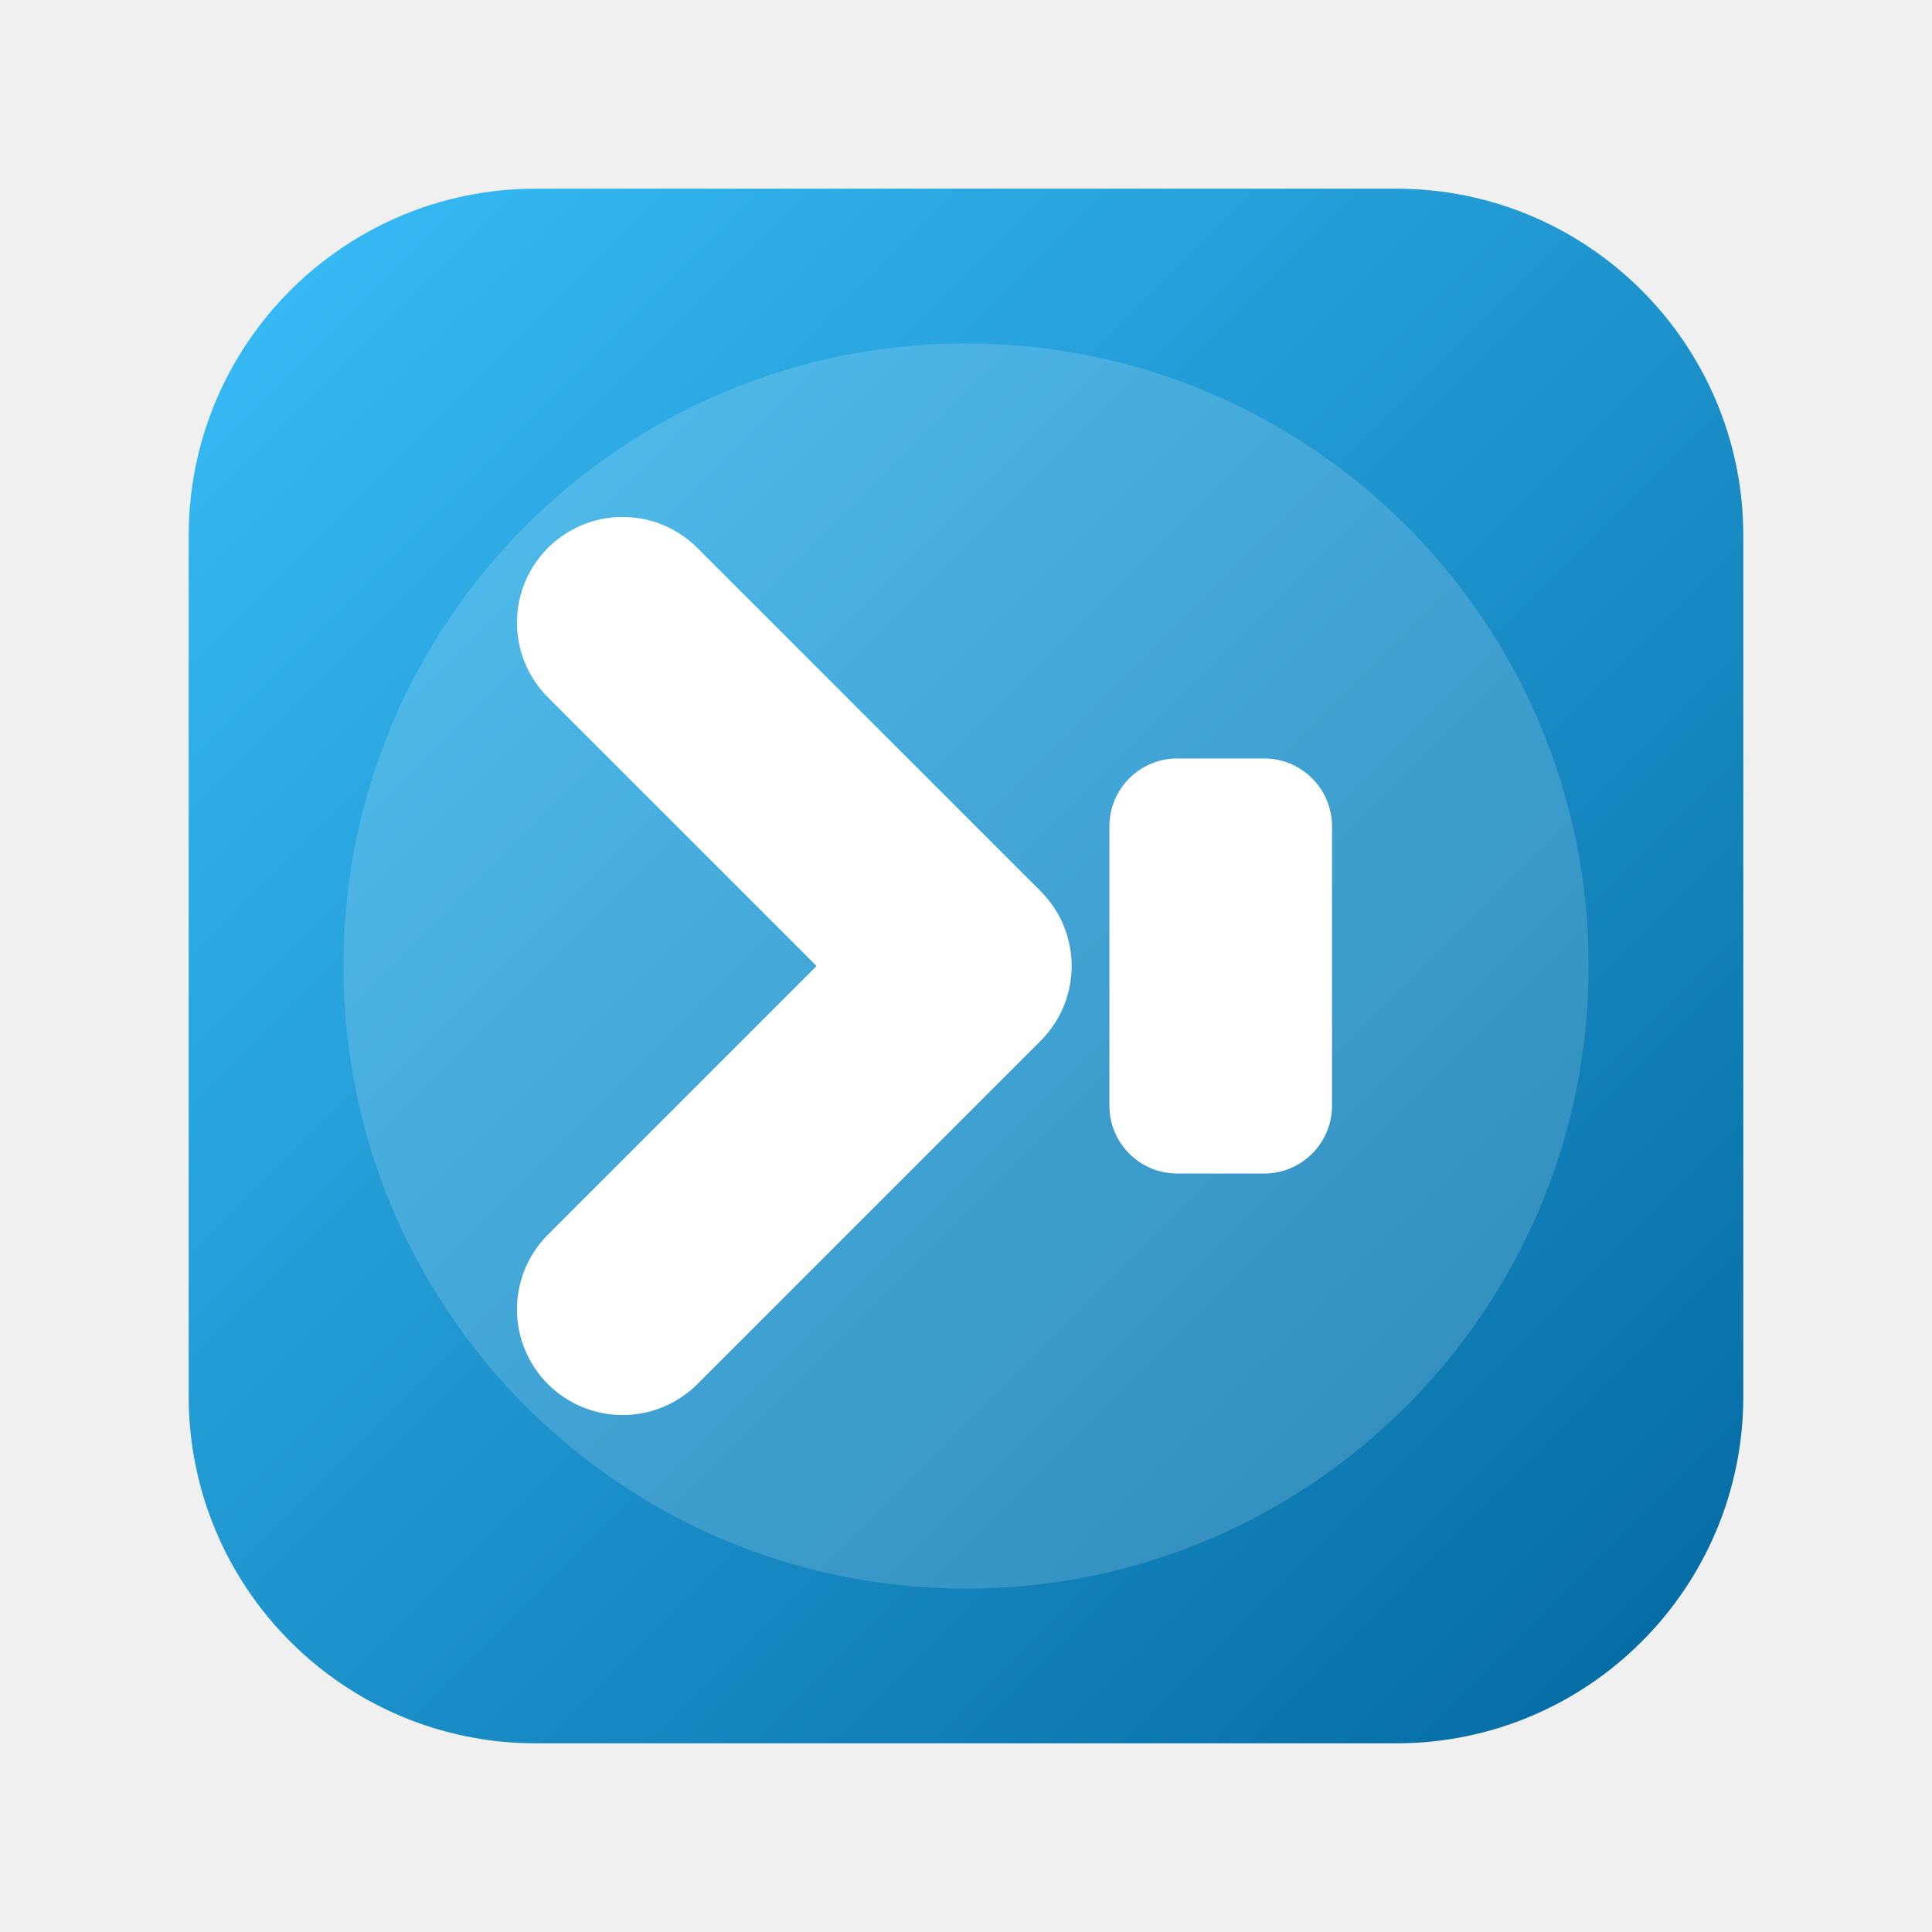
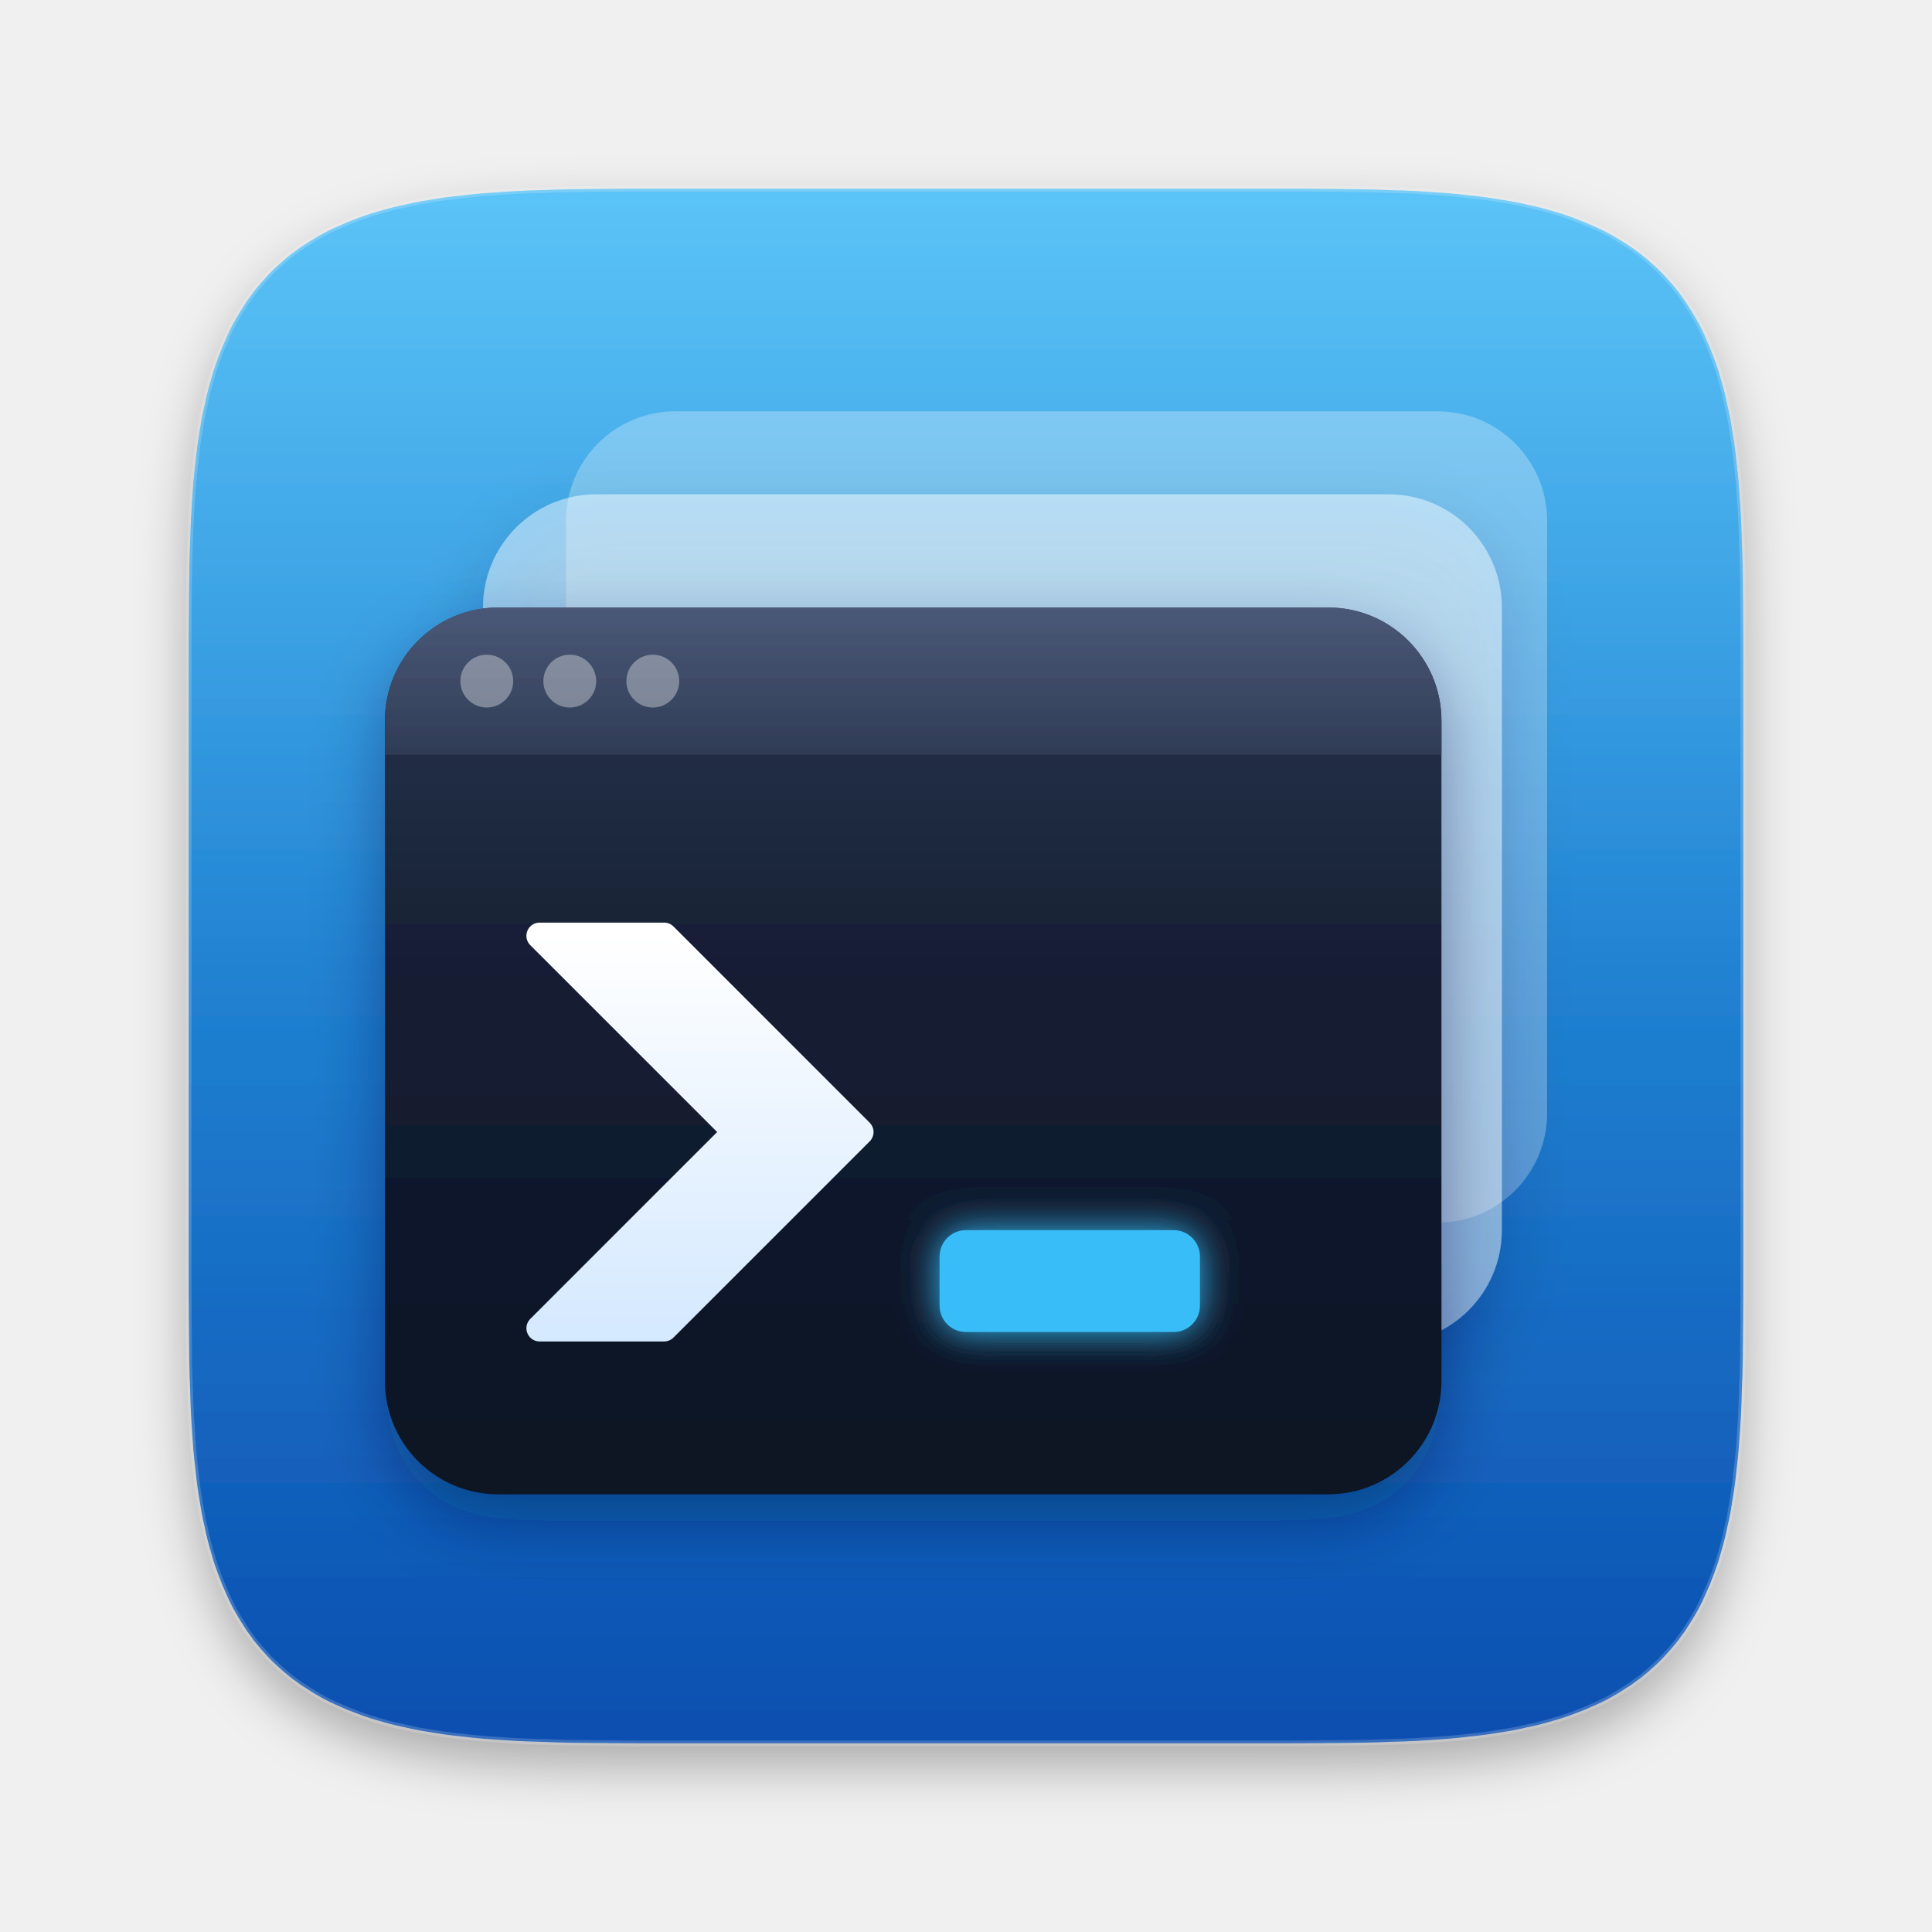
<svg xmlns="http://www.w3.org/2000/svg" width="1024" height="1024" viewBox="0 0 1024 1024">
  <defs>
-     <linearGradient id="bg" x1="0" y1="0" x2="1" y2="1">
-       <stop offset="0" stop-color="#38bdf8" />
-       <stop offset="1" stop-color="#0369a1" />
+     <linearGradient id="bg" x1="0" y1="0" x2="0" y2="1">
+       <stop offset="0" stop-color="#38b6f5" />
+       <stop offset="1" stop-color="#0a4fb0" />
    </linearGradient>
+     <linearGradient id="sheen" x1="0" y1="0" x2="0" y2="1">
+       <stop offset="0" stop-color="#fff" stop-opacity="0.22" />
+       <stop offset="0.5" stop-color="#fff" stop-opacity="0" />
+     </linearGradient>
+     <filter id="iconShadow" x="-10%" y="-10%" width="120%" height="125%">
+       <feDropShadow dx="0" dy="12" stdDeviation="14" flood-color="#000" flood-opacity="0.30" />
+     </filter>
+     <filter id="glyphShadow" x="-20%" y="-20%" width="140%" height="150%">
+       <feDropShadow dx="0" dy="14" stdDeviation="18" flood-color="#041a3d" flood-opacity="0.40" />
+     </filter>
+     <clipPath id="bodyClip">
+       <path d="M924.0 376.0 L924.0 339.6 L923.9 324.5 L923.8 312.9 L923.7 303.1 L923.5 294.5 L923.2 286.8 L923.0 279.7 L922.7 273.1 L922.3 266.9 L921.9 261.0 L921.5 255.5 L921.0 250.2 L920.4 245.1 L919.9 240.3 L919.3 235.6 L918.6 231.1 L917.9 226.8 L917.2 222.6 L916.4 218.5 L915.5 214.6 L914.7 210.8 L913.8 207.1 L912.8 203.5 L911.8 200.0 L910.8 196.6 L909.7 193.3 L908.5 190.0 L907.3 186.9 L906.1 183.8 L904.8 180.9 L903.5 177.9 L902.2 175.1 L900.8 172.3 L899.3 169.6 L897.8 167.0 L896.2 164.4 L894.6 161.9 L893.0 159.4 L891.3 157.1 L889.6 154.7 L887.8 152.5 L885.9 150.2 L884.0 148.1 L882.1 146.0 L880.1 143.9 L878.0 141.9 L875.9 140.0 L873.8 138.1 L871.5 136.2 L869.3 134.4 L866.9 132.7 L864.6 131.0 L862.1 129.4 L859.6 127.8 L857.0 126.2 L854.4 124.7 L851.7 123.2 L848.9 121.8 L846.1 120.5 L843.1 119.2 L840.2 117.9 L837.1 116.7 L834.0 115.5 L830.7 114.3 L827.4 113.2 L824.0 112.2 L820.5 111.2 L816.9 110.2 L813.2 109.3 L809.4 108.5 L805.5 107.6 L801.4 106.8 L797.2 106.1 L792.9 105.4 L788.4 104.7 L783.7 104.1 L778.9 103.6 L773.8 103.0 L768.5 102.5 L763.0 102.1 L757.1 101.7 L750.9 101.3 L744.3 101.0 L737.2 100.8 L729.5 100.5 L720.9 100.3 L711.1 100.2 L699.5 100.1 L684.4 100.0 L648.0 100.0 L376.0 100.0 L339.6 100.0 L324.5 100.1 L312.9 100.2 L303.1 100.3 L294.5 100.5 L286.8 100.8 L279.7 101.0 L273.1 101.3 L266.9 101.7 L261.0 102.1 L255.5 102.5 L250.2 103.0 L245.1 103.6 L240.3 104.1 L235.6 104.7 L231.1 105.4 L226.8 106.1 L222.6 106.8 L218.5 107.6 L214.6 108.5 L210.8 109.3 L207.1 110.2 L203.5 111.2 L200.0 112.2 L196.6 113.2 L193.3 114.3 L190.0 115.5 L186.9 116.7 L183.8 117.9 L180.9 119.2 L177.9 120.5 L175.1 121.8 L172.3 123.2 L169.6 124.7 L167.0 126.2 L164.4 127.8 L161.9 129.4 L159.4 131.0 L157.1 132.7 L154.7 134.4 L152.5 136.2 L150.2 138.1 L148.1 140.0 L146.0 141.9 L143.9 143.9 L141.9 146.0 L140.0 148.1 L138.1 150.2 L136.2 152.5 L134.4 154.7 L132.7 157.1 L131.0 159.4 L129.4 161.9 L127.8 164.4 L126.2 167.0 L124.7 169.6 L123.2 172.3 L121.8 175.1 L120.5 177.9 L119.2 180.9 L117.9 183.8 L116.7 186.9 L115.5 190.0 L114.3 193.3 L113.2 196.6 L112.2 200.0 L111.2 203.5 L110.2 207.1 L109.3 210.8 L108.5 214.6 L107.6 218.5 L106.8 222.6 L106.1 226.8 L105.4 231.1 L104.7 235.6 L104.1 240.3 L103.6 245.1 L103.0 250.2 L102.5 255.5 L102.1 261.0 L101.7 266.9 L101.3 273.1 L101.0 279.7 L100.8 286.8 L100.5 294.5 L100.3 303.1 L100.2 312.9 L100.1 324.5 L100.0 339.6 L100.0 376.0 L100.0 648.0 L100.0 684.4 L100.1 699.5 L100.2 711.1 L100.3 720.9 L100.5 729.5 L100.8 737.2 L101.0 744.3 L101.3 750.9 L101.7 757.1 L102.1 763.0 L102.5 768.5 L103.0 773.8 L103.6 778.9 L104.1 783.7 L104.7 788.4 L105.4 792.9 L106.1 797.2 L106.8 801.4 L107.6 805.5 L108.5 809.4 L109.3 813.2 L110.2 816.9 L111.2 820.5 L112.2 824.0 L113.2 827.4 L114.3 830.7 L115.5 834.0 L116.7 837.1 L117.9 840.2 L119.2 843.1 L120.5 846.1 L121.8 848.9 L123.2 851.7 L124.7 854.4 L126.2 857.0 L127.8 859.6 L129.4 862.1 L131.0 864.6 L132.7 866.9 L134.4 869.3 L136.2 871.5 L138.1 873.8 L140.0 875.9 L141.9 878.0 L143.9 880.1 L146.0 882.1 L148.1 884.0 L150.2 885.9 L152.5 887.8 L154.7 889.6 L157.1 891.3 L159.4 893.0 L161.9 894.6 L164.4 896.2 L167.0 897.8 L169.6 899.3 L172.3 900.8 L175.1 902.2 L177.9 903.5 L180.9 904.8 L183.8 906.1 L186.9 907.3 L190.0 908.5 L193.3 909.7 L196.6 910.8 L200.0 911.8 L203.5 912.8 L207.1 913.8 L210.8 914.7 L214.6 915.5 L218.5 916.4 L222.6 917.2 L226.8 917.9 L231.1 918.6 L235.6 919.3 L240.3 919.9 L245.1 920.4 L250.2 921.0 L255.5 921.5 L261.0 921.9 L266.9 922.3 L273.1 922.7 L279.7 923.0 L286.8 923.2 L294.5 923.5 L303.1 923.7 L312.9 923.8 L324.5 923.9 L339.6 924.0 L376.0 924.0 L648.0 924.0 L684.4 924.0 L699.5 923.9 L711.1 923.8 L720.9 923.7 L729.5 923.5 L737.2 923.2 L744.3 923.0 L750.9 922.7 L757.1 922.3 L763.0 921.9 L768.5 921.5 L773.8 921.0 L778.9 920.4 L783.7 919.9 L788.4 919.3 L792.9 918.6 L797.2 917.9 L801.4 917.2 L805.5 916.4 L809.4 915.5 L813.2 914.7 L816.9 913.8 L820.5 912.8 L824.0 911.8 L827.4 910.8 L830.7 909.7 L834.0 908.5 L837.1 907.3 L840.2 906.1 L843.1 904.8 L846.1 903.5 L848.9 902.2 L851.7 900.8 L854.4 899.3 L857.0 897.8 L859.6 896.2 L862.1 894.6 L864.6 893.0 L866.9 891.3 L869.3 889.6 L871.5 887.8 L873.8 885.9 L875.9 884.0 L878.0 882.1 L880.1 880.1 L882.1 878.0 L884.0 875.9 L885.9 873.8 L887.8 871.5 L889.6 869.3 L891.3 866.9 L893.0 864.6 L894.6 862.1 L896.2 859.6 L897.8 857.0 L899.3 854.4 L900.8 851.7 L902.2 848.9 L903.5 846.1 L904.8 843.1 L906.1 840.2 L907.3 837.1 L908.5 834.0 L909.7 830.7 L910.8 827.4 L911.8 824.0 L912.8 820.5 L913.8 816.9 L914.7 813.2 L915.5 809.4 L916.4 805.5 L917.2 801.4 L917.9 797.2 L918.6 792.9 L919.3 788.4 L919.9 783.7 L920.4 778.9 L921.0 773.8 L921.5 768.5 L921.9 763.0 L922.3 757.1 L922.7 750.9 L923.0 744.3 L923.2 737.2 L923.5 729.5 L923.7 720.9 L923.8 711.1 L923.9 699.5 L924.0 684.4 L924.0 648.0 Z" />
+     </clipPath>
+     <linearGradient id="screen" x1="0" y1="0" x2="0" y2="1">
+       <stop offset="0" stop-color="#1c2740" />
+       <stop offset="1" stop-color="#0a1222" />
+     </linearGradient>
+     <linearGradient id="bar" x1="0" y1="0" x2="0" y2="1">
+       <stop offset="0" stop-color="#3a4a6b" />
+       <stop offset="1" stop-color="#26324d" />
+     </linearGradient>
+     <linearGradient id="paper" x1="0" y1="0" x2="0" y2="1">
+       <stop offset="0" stop-color="#ffffff" />
+       <stop offset="1" stop-color="#e3eefa" />
+     </linearGradient>
+     <linearGradient id="paperBar" x1="0" y1="0" x2="0" y2="1">
+       <stop offset="0" stop-color="#f3f7fc" />
+       <stop offset="1" stop-color="#dbe6f3" />
+     </linearGradient>
+     <linearGradient id="glyphW" x1="0" y1="0" x2="0" y2="1">
+       <stop offset="0" stop-color="#ffffff" />
+       <stop offset="1" stop-color="#d5e9ff" />
+     </linearGradient>
+     <filter id="glow" x="-50%" y="-100%" width="200%" height="300%">
+       <feGaussianBlur stdDeviation="10" result="b" />
+       <feMerge>
+         <feMergeNode in="b" />
+         <feMergeNode in="SourceGraphic" />
+       </feMerge>
+     </filter>
+     <clipPath id="win">
+       <rect x="212" y="262" width="600" height="500" rx="64" />
+     </clipPath>
  </defs>
-   <rect x="100" y="100" width="824" height="824" rx="184" fill="url(#bg)" />
-   <circle cx="512" cy="512" r="330" fill="#fff" fill-opacity="0.16" />
-   <path d="M330 330 L512 512 L330 694" fill="none" stroke="#fff" stroke-width="112" stroke-linecap="round" stroke-linejoin="round" />
-   <rect x="588" y="402" width="118" height="220" rx="36" fill="#fff" />
+   <path d="M924.0 376.0 L924.0 339.6 L923.9 324.5 L923.8 312.9 L923.7 303.1 L923.5 294.5 L923.2 286.8 L923.0 279.7 L922.7 273.1 L922.3 266.9 L921.9 261.0 L921.5 255.5 L921.0 250.2 L920.4 245.1 L919.9 240.3 L919.3 235.6 L918.6 231.1 L917.9 226.8 L917.2 222.6 L916.4 218.5 L915.5 214.6 L914.7 210.8 L913.8 207.1 L912.8 203.5 L911.8 200.0 L910.8 196.6 L909.7 193.3 L908.5 190.0 L907.3 186.9 L906.1 183.8 L904.8 180.9 L903.5 177.9 L902.2 175.1 L900.8 172.3 L899.3 169.6 L897.8 167.0 L896.2 164.4 L894.6 161.9 L893.0 159.4 L891.3 157.1 L889.6 154.7 L887.8 152.5 L885.9 150.2 L884.0 148.1 L882.1 146.0 L880.1 143.9 L878.0 141.9 L875.9 140.0 L873.8 138.1 L871.5 136.2 L869.3 134.4 L866.9 132.7 L864.6 131.0 L862.1 129.4 L859.6 127.8 L857.0 126.2 L854.4 124.7 L851.7 123.2 L848.9 121.8 L846.1 120.5 L843.1 119.2 L840.2 117.9 L837.1 116.7 L834.0 115.5 L830.7 114.3 L827.4 113.2 L824.0 112.2 L820.5 111.2 L816.9 110.2 L813.2 109.3 L809.4 108.5 L805.5 107.6 L801.4 106.8 L797.2 106.1 L792.9 105.4 L788.4 104.7 L783.7 104.1 L778.9 103.6 L773.8 103.0 L768.5 102.5 L763.0 102.1 L757.1 101.7 L750.9 101.3 L744.3 101.0 L737.2 100.8 L729.5 100.5 L720.9 100.3 L711.1 100.2 L699.5 100.1 L684.4 100.0 L648.0 100.0 L376.0 100.0 L339.6 100.0 L324.5 100.1 L312.9 100.2 L303.1 100.3 L294.5 100.5 L286.8 100.8 L279.7 101.0 L273.1 101.3 L266.9 101.7 L261.0 102.1 L255.5 102.5 L250.2 103.0 L245.1 103.6 L240.3 104.1 L235.6 104.7 L231.1 105.4 L226.8 106.1 L222.6 106.8 L218.5 107.6 L214.6 108.5 L210.8 109.3 L207.1 110.2 L203.5 111.2 L200.0 112.2 L196.6 113.2 L193.3 114.3 L190.0 115.5 L186.9 116.7 L183.8 117.9 L180.9 119.2 L177.9 120.5 L175.1 121.8 L172.3 123.2 L169.6 124.7 L167.0 126.2 L164.4 127.8 L161.9 129.4 L159.4 131.0 L157.1 132.7 L154.7 134.4 L152.5 136.2 L150.2 138.1 L148.1 140.0 L146.0 141.9 L143.9 143.9 L141.9 146.0 L140.0 148.1 L138.1 150.2 L136.2 152.5 L134.4 154.7 L132.7 157.1 L131.0 159.4 L129.4 161.9 L127.8 164.4 L126.2 167.0 L124.7 169.6 L123.2 172.3 L121.8 175.1 L120.5 177.9 L119.2 180.9 L117.9 183.8 L116.7 186.9 L115.5 190.0 L114.3 193.3 L113.2 196.6 L112.2 200.0 L111.2 203.5 L110.2 207.1 L109.3 210.8 L108.5 214.6 L107.6 218.5 L106.8 222.6 L106.1 226.8 L105.4 231.1 L104.7 235.6 L104.1 240.3 L103.6 245.1 L103.0 250.2 L102.5 255.5 L102.1 261.0 L101.7 266.9 L101.3 273.1 L101.0 279.7 L100.8 286.8 L100.5 294.5 L100.3 303.1 L100.2 312.9 L100.1 324.5 L100.0 339.6 L100.0 376.0 L100.0 648.0 L100.0 684.4 L100.1 699.5 L100.2 711.1 L100.3 720.9 L100.5 729.5 L100.8 737.2 L101.0 744.3 L101.3 750.9 L101.7 757.1 L102.1 763.0 L102.5 768.5 L103.0 773.8 L103.6 778.9 L104.1 783.7 L104.7 788.4 L105.4 792.9 L106.1 797.2 L106.8 801.4 L107.6 805.5 L108.5 809.4 L109.3 813.2 L110.2 816.9 L111.2 820.5 L112.2 824.0 L113.2 827.4 L114.3 830.7 L115.5 834.0 L116.7 837.1 L117.9 840.2 L119.2 843.1 L120.5 846.1 L121.8 848.9 L123.2 851.7 L124.7 854.4 L126.2 857.0 L127.8 859.6 L129.4 862.1 L131.0 864.6 L132.7 866.9 L134.4 869.3 L136.2 871.5 L138.1 873.8 L140.0 875.9 L141.9 878.0 L143.9 880.1 L146.0 882.1 L148.1 884.0 L150.2 885.9 L152.5 887.8 L154.7 889.6 L157.1 891.3 L159.4 893.0 L161.9 894.6 L164.4 896.2 L167.0 897.8 L169.6 899.3 L172.3 900.8 L175.1 902.2 L177.9 903.5 L180.9 904.8 L183.8 906.1 L186.9 907.3 L190.0 908.5 L193.3 909.7 L196.6 910.8 L200.0 911.8 L203.5 912.8 L207.1 913.8 L210.8 914.7 L214.6 915.5 L218.5 916.4 L222.6 917.2 L226.8 917.9 L231.1 918.6 L235.6 919.3 L240.3 919.9 L245.1 920.4 L250.2 921.0 L255.5 921.5 L261.0 921.9 L266.9 922.3 L273.1 922.7 L279.7 923.0 L286.8 923.2 L294.5 923.5 L303.1 923.7 L312.9 923.8 L324.5 923.9 L339.6 924.0 L376.0 924.0 L648.0 924.0 L684.4 924.0 L699.5 923.9 L711.1 923.8 L720.9 923.7 L729.5 923.5 L737.2 923.2 L744.3 923.0 L750.9 922.7 L757.1 922.3 L763.0 921.9 L768.5 921.5 L773.8 921.0 L778.9 920.4 L783.7 919.9 L788.4 919.3 L792.9 918.6 L797.2 917.9 L801.4 917.2 L805.5 916.4 L809.4 915.5 L813.2 914.7 L816.9 913.8 L820.5 912.8 L824.0 911.8 L827.4 910.8 L830.7 909.7 L834.0 908.5 L837.1 907.3 L840.2 906.1 L843.1 904.8 L846.1 903.5 L848.9 902.2 L851.7 900.8 L854.4 899.3 L857.0 897.8 L859.6 896.2 L862.1 894.6 L864.6 893.0 L866.9 891.3 L869.3 889.6 L871.5 887.8 L873.8 885.9 L875.9 884.0 L878.0 882.1 L880.1 880.1 L882.1 878.0 L884.0 875.9 L885.9 873.8 L887.8 871.5 L889.6 869.3 L891.3 866.9 L893.0 864.6 L894.6 862.1 L896.2 859.6 L897.8 857.0 L899.3 854.4 L900.8 851.7 L902.2 848.9 L903.5 846.1 L904.8 843.1 L906.1 840.2 L907.3 837.1 L908.5 834.0 L909.7 830.7 L910.8 827.4 L911.8 824.0 L912.8 820.5 L913.8 816.9 L914.7 813.2 L915.5 809.4 L916.4 805.5 L917.2 801.4 L917.9 797.2 L918.6 792.9 L919.3 788.4 L919.9 783.7 L920.4 778.9 L921.0 773.8 L921.5 768.5 L921.9 763.0 L922.3 757.1 L922.7 750.9 L923.0 744.3 L923.2 737.2 L923.5 729.5 L923.7 720.9 L923.8 711.1 L923.9 699.5 L924.0 684.4 L924.0 648.0 Z" fill="url(#bg)" filter="url(#iconShadow)" />
+   <g clip-path="url(#bodyClip)">
+     <g>
+       <g transform="translate(0 22)">
+         <rect x="300" y="196" width="520" height="430" rx="58" fill="#fff" fill-opacity="0.28" />
+         <rect x="256" y="240" width="540" height="450" rx="60" fill="#fff" fill-opacity="0.45" filter="url(#glyphShadow)" />
+         <g filter="url(#glyphShadow)">
+           <rect x="204" y="300" width="560" height="470" rx="60" fill="url(#screen)" />
+           <path d="M204 378 V360 A60 60 0 0 1 264 300 H704 A60 60 0 0 1 764 360 V378 Z" fill="url(#bar)" />
+           <g fill="#ffffff" fill-opacity="0.35">
+             <circle cx="258" cy="339.0" r="14" />
+             <circle cx="302" cy="339.0" r="14" />
+             <circle cx="346" cy="339.0" r="14" />
+           </g>
+           <path d="M286 474 L352 474 L456 578 L352 682 L286 682 L390 578 Z" fill="url(#glyphW)" stroke="url(#glyphW)" stroke-width="14" stroke-linejoin="round" />
+           <rect x="498" y="630" width="138" height="54" rx="14" fill="#38bdf8" filter="url(#glow)" />
+         </g>
+       </g>
+     </g>
+     <rect width="1024" height="1024" fill="url(#sheen)" />
+   </g>
+   <path d="M924.0 376.0 L924.0 339.6 L923.9 324.5 L923.8 312.9 L923.7 303.1 L923.5 294.5 L923.2 286.8 L923.0 279.7 L922.7 273.1 L922.3 266.9 L921.9 261.0 L921.5 255.5 L921.0 250.2 L920.4 245.1 L919.9 240.3 L919.3 235.6 L918.6 231.1 L917.9 226.8 L917.2 222.6 L916.4 218.5 L915.5 214.6 L914.7 210.8 L913.8 207.1 L912.8 203.5 L911.8 200.0 L910.8 196.6 L909.7 193.3 L908.5 190.0 L907.3 186.9 L906.1 183.8 L904.8 180.9 L903.5 177.9 L902.2 175.1 L900.8 172.3 L899.3 169.6 L897.8 167.0 L896.2 164.4 L894.6 161.9 L893.0 159.4 L891.3 157.1 L889.6 154.7 L887.8 152.5 L885.9 150.2 L884.0 148.1 L882.1 146.0 L880.1 143.9 L878.0 141.9 L875.9 140.0 L873.8 138.1 L871.5 136.2 L869.3 134.4 L866.9 132.7 L864.6 131.0 L862.1 129.4 L859.6 127.8 L857.0 126.2 L854.4 124.7 L851.7 123.2 L848.9 121.8 L846.1 120.5 L843.1 119.2 L840.2 117.9 L837.1 116.7 L834.0 115.5 L830.7 114.3 L827.4 113.2 L824.0 112.2 L820.5 111.2 L816.9 110.2 L813.2 109.3 L809.4 108.5 L805.5 107.6 L801.4 106.8 L797.2 106.1 L792.9 105.4 L788.4 104.7 L783.7 104.1 L778.9 103.6 L773.8 103.0 L768.5 102.5 L763.0 102.1 L757.1 101.7 L750.9 101.3 L744.3 101.0 L737.2 100.8 L729.5 100.5 L720.9 100.3 L711.1 100.2 L699.5 100.1 L684.4 100.0 L648.0 100.0 L376.0 100.0 L339.6 100.0 L324.5 100.1 L312.9 100.2 L303.1 100.3 L294.5 100.5 L286.8 100.8 L279.7 101.0 L273.1 101.3 L266.9 101.7 L261.0 102.1 L255.5 102.5 L250.2 103.0 L245.1 103.6 L240.3 104.1 L235.6 104.7 L231.1 105.4 L226.8 106.1 L222.6 106.8 L218.5 107.6 L214.6 108.5 L210.8 109.3 L207.1 110.2 L203.5 111.2 L200.0 112.2 L196.6 113.2 L193.3 114.3 L190.0 115.5 L186.9 116.7 L183.8 117.9 L180.9 119.2 L177.9 120.5 L175.1 121.8 L172.3 123.2 L169.6 124.7 L167.0 126.2 L164.4 127.8 L161.9 129.4 L159.4 131.0 L157.1 132.7 L154.7 134.4 L152.5 136.2 L150.2 138.1 L148.1 140.0 L146.0 141.9 L143.9 143.9 L141.9 146.0 L140.0 148.1 L138.1 150.2 L136.2 152.5 L134.4 154.7 L132.7 157.1 L131.0 159.4 L129.4 161.9 L127.8 164.4 L126.2 167.0 L124.7 169.6 L123.2 172.3 L121.8 175.1 L120.5 177.9 L119.2 180.9 L117.9 183.8 L116.7 186.9 L115.5 190.0 L114.3 193.3 L113.2 196.6 L112.2 200.0 L111.2 203.5 L110.2 207.1 L109.3 210.8 L108.5 214.6 L107.6 218.5 L106.8 222.6 L106.1 226.8 L105.4 231.1 L104.7 235.6 L104.1 240.3 L103.6 245.1 L103.0 250.2 L102.5 255.5 L102.1 261.0 L101.7 266.9 L101.3 273.1 L101.0 279.7 L100.8 286.8 L100.5 294.5 L100.3 303.1 L100.2 312.9 L100.1 324.5 L100.0 339.6 L100.0 376.0 L100.0 648.0 L100.0 684.4 L100.1 699.5 L100.2 711.1 L100.3 720.9 L100.5 729.5 L100.8 737.2 L101.0 744.3 L101.3 750.9 L101.7 757.1 L102.1 763.0 L102.5 768.5 L103.0 773.8 L103.6 778.9 L104.1 783.7 L104.7 788.4 L105.4 792.9 L106.1 797.2 L106.8 801.4 L107.6 805.5 L108.5 809.4 L109.3 813.2 L110.2 816.9 L111.2 820.5 L112.2 824.0 L113.2 827.4 L114.3 830.7 L115.5 834.0 L116.7 837.1 L117.9 840.2 L119.2 843.1 L120.5 846.1 L121.8 848.9 L123.2 851.7 L124.7 854.4 L126.2 857.0 L127.8 859.6 L129.4 862.1 L131.0 864.6 L132.7 866.9 L134.4 869.3 L136.2 871.5 L138.1 873.8 L140.0 875.9 L141.9 878.0 L143.9 880.1 L146.0 882.1 L148.1 884.0 L150.2 885.9 L152.5 887.8 L154.7 889.6 L157.1 891.3 L159.4 893.0 L161.9 894.6 L164.4 896.2 L167.0 897.8 L169.6 899.3 L172.3 900.8 L175.1 902.2 L177.9 903.5 L180.9 904.8 L183.8 906.1 L186.9 907.3 L190.0 908.5 L193.3 909.7 L196.6 910.8 L200.0 911.8 L203.5 912.8 L207.1 913.8 L210.8 914.7 L214.6 915.5 L218.5 916.4 L222.6 917.2 L226.8 917.9 L231.1 918.6 L235.6 919.3 L240.3 919.9 L245.1 920.4 L250.2 921.0 L255.5 921.5 L261.0 921.9 L266.9 922.3 L273.1 922.7 L279.7 923.0 L286.8 923.2 L294.5 923.5 L303.1 923.7 L312.9 923.8 L324.5 923.9 L339.6 924.0 L376.0 924.0 L648.0 924.0 L684.4 924.0 L699.5 923.9 L711.1 923.8 L720.9 923.7 L729.5 923.5 L737.2 923.2 L744.3 923.0 L750.9 922.7 L757.1 922.3 L763.0 921.9 L768.5 921.5 L773.8 921.0 L778.9 920.4 L783.7 919.9 L788.4 919.3 L792.9 918.6 L797.2 917.9 L801.4 917.2 L805.5 916.4 L809.4 915.5 L813.2 914.7 L816.9 913.8 L820.5 912.8 L824.0 911.8 L827.4 910.8 L830.7 909.7 L834.0 908.5 L837.1 907.3 L840.2 906.1 L843.1 904.8 L846.1 903.5 L848.9 902.2 L851.7 900.8 L854.4 899.3 L857.0 897.8 L859.6 896.2 L862.1 894.6 L864.6 893.0 L866.9 891.3 L869.3 889.6 L871.5 887.8 L873.8 885.9 L875.9 884.0 L878.0 882.1 L880.1 880.1 L882.1 878.0 L884.0 875.9 L885.9 873.8 L887.8 871.5 L889.6 869.3 L891.3 866.9 L893.0 864.6 L894.6 862.1 L896.2 859.6 L897.8 857.0 L899.3 854.4 L900.8 851.7 L902.2 848.9 L903.5 846.1 L904.8 843.1 L906.1 840.2 L907.3 837.1 L908.5 834.0 L909.7 830.7 L910.8 827.4 L911.8 824.0 L912.8 820.5 L913.8 816.9 L914.7 813.2 L915.5 809.4 L916.4 805.5 L917.2 801.4 L917.9 797.2 L918.6 792.9 L919.3 788.4 L919.9 783.7 L920.4 778.9 L921.0 773.8 L921.5 768.5 L921.9 763.0 L922.3 757.1 L922.7 750.9 L923.0 744.3 L923.2 737.2 L923.5 729.5 L923.7 720.9 L923.8 711.1 L923.9 699.5 L924.0 684.4 L924.0 648.0 Z" fill="none" stroke="#fff" stroke-opacity="0.18" stroke-width="3" />
</svg>
